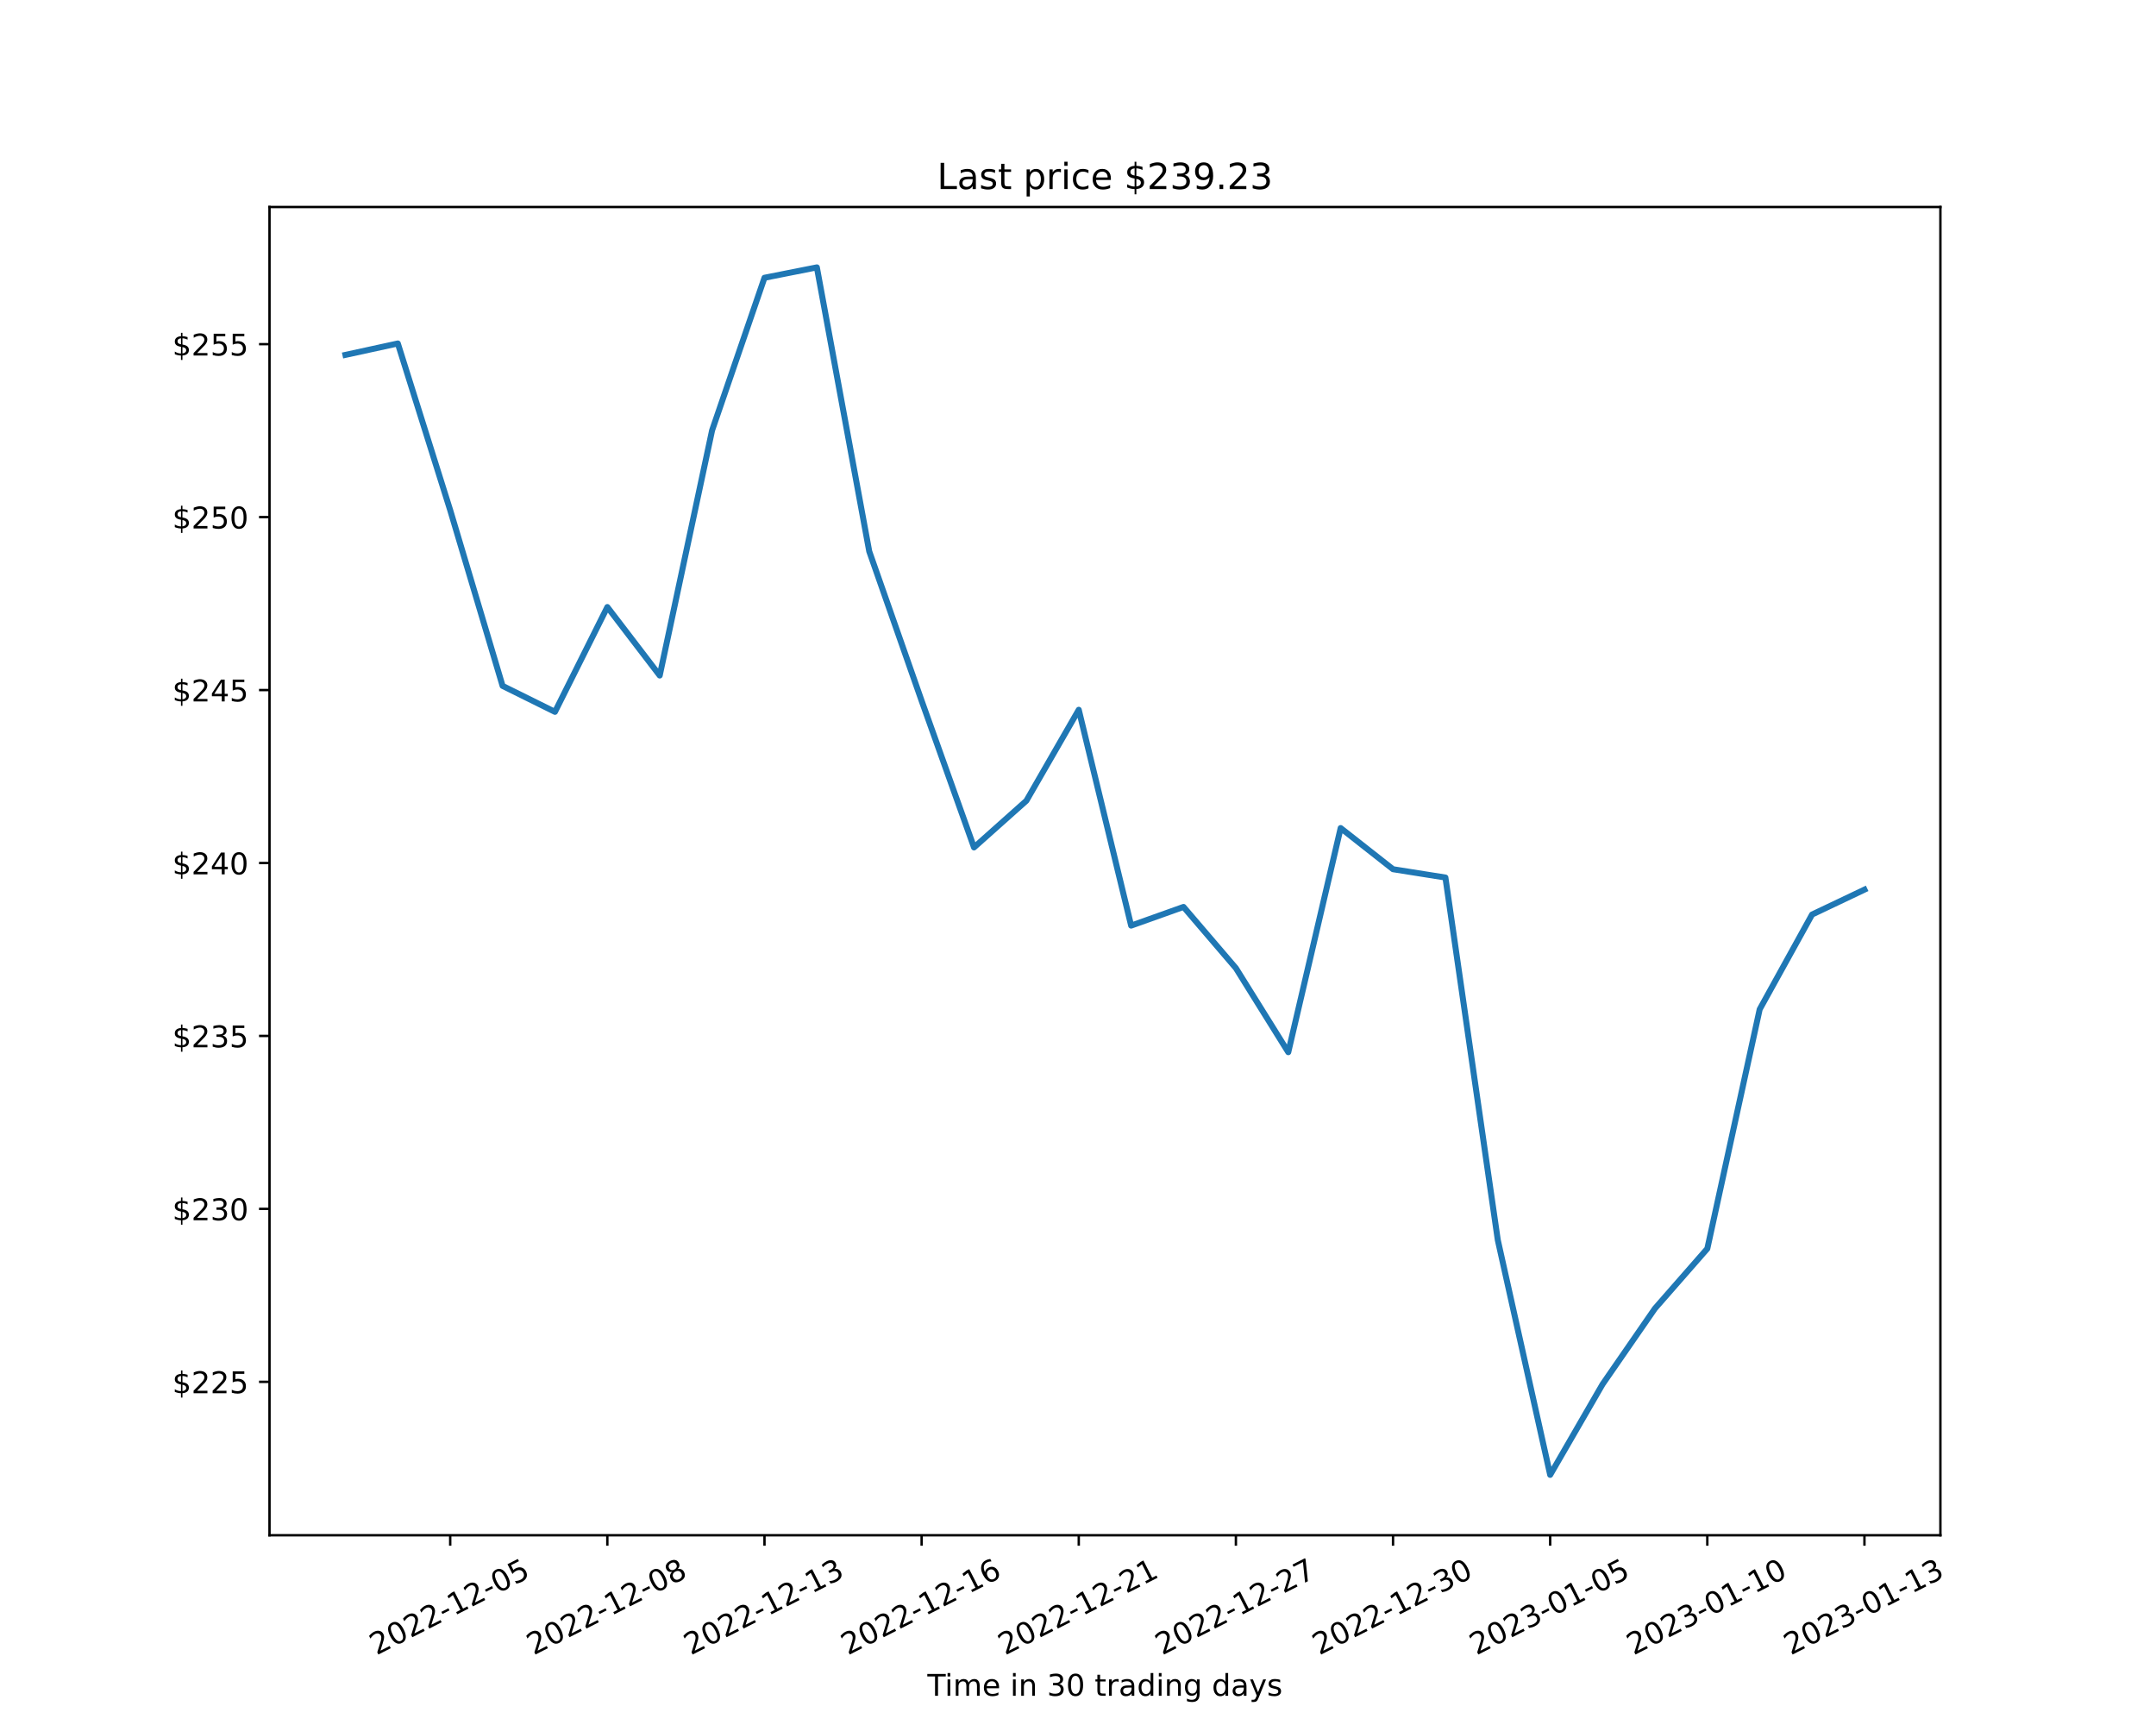
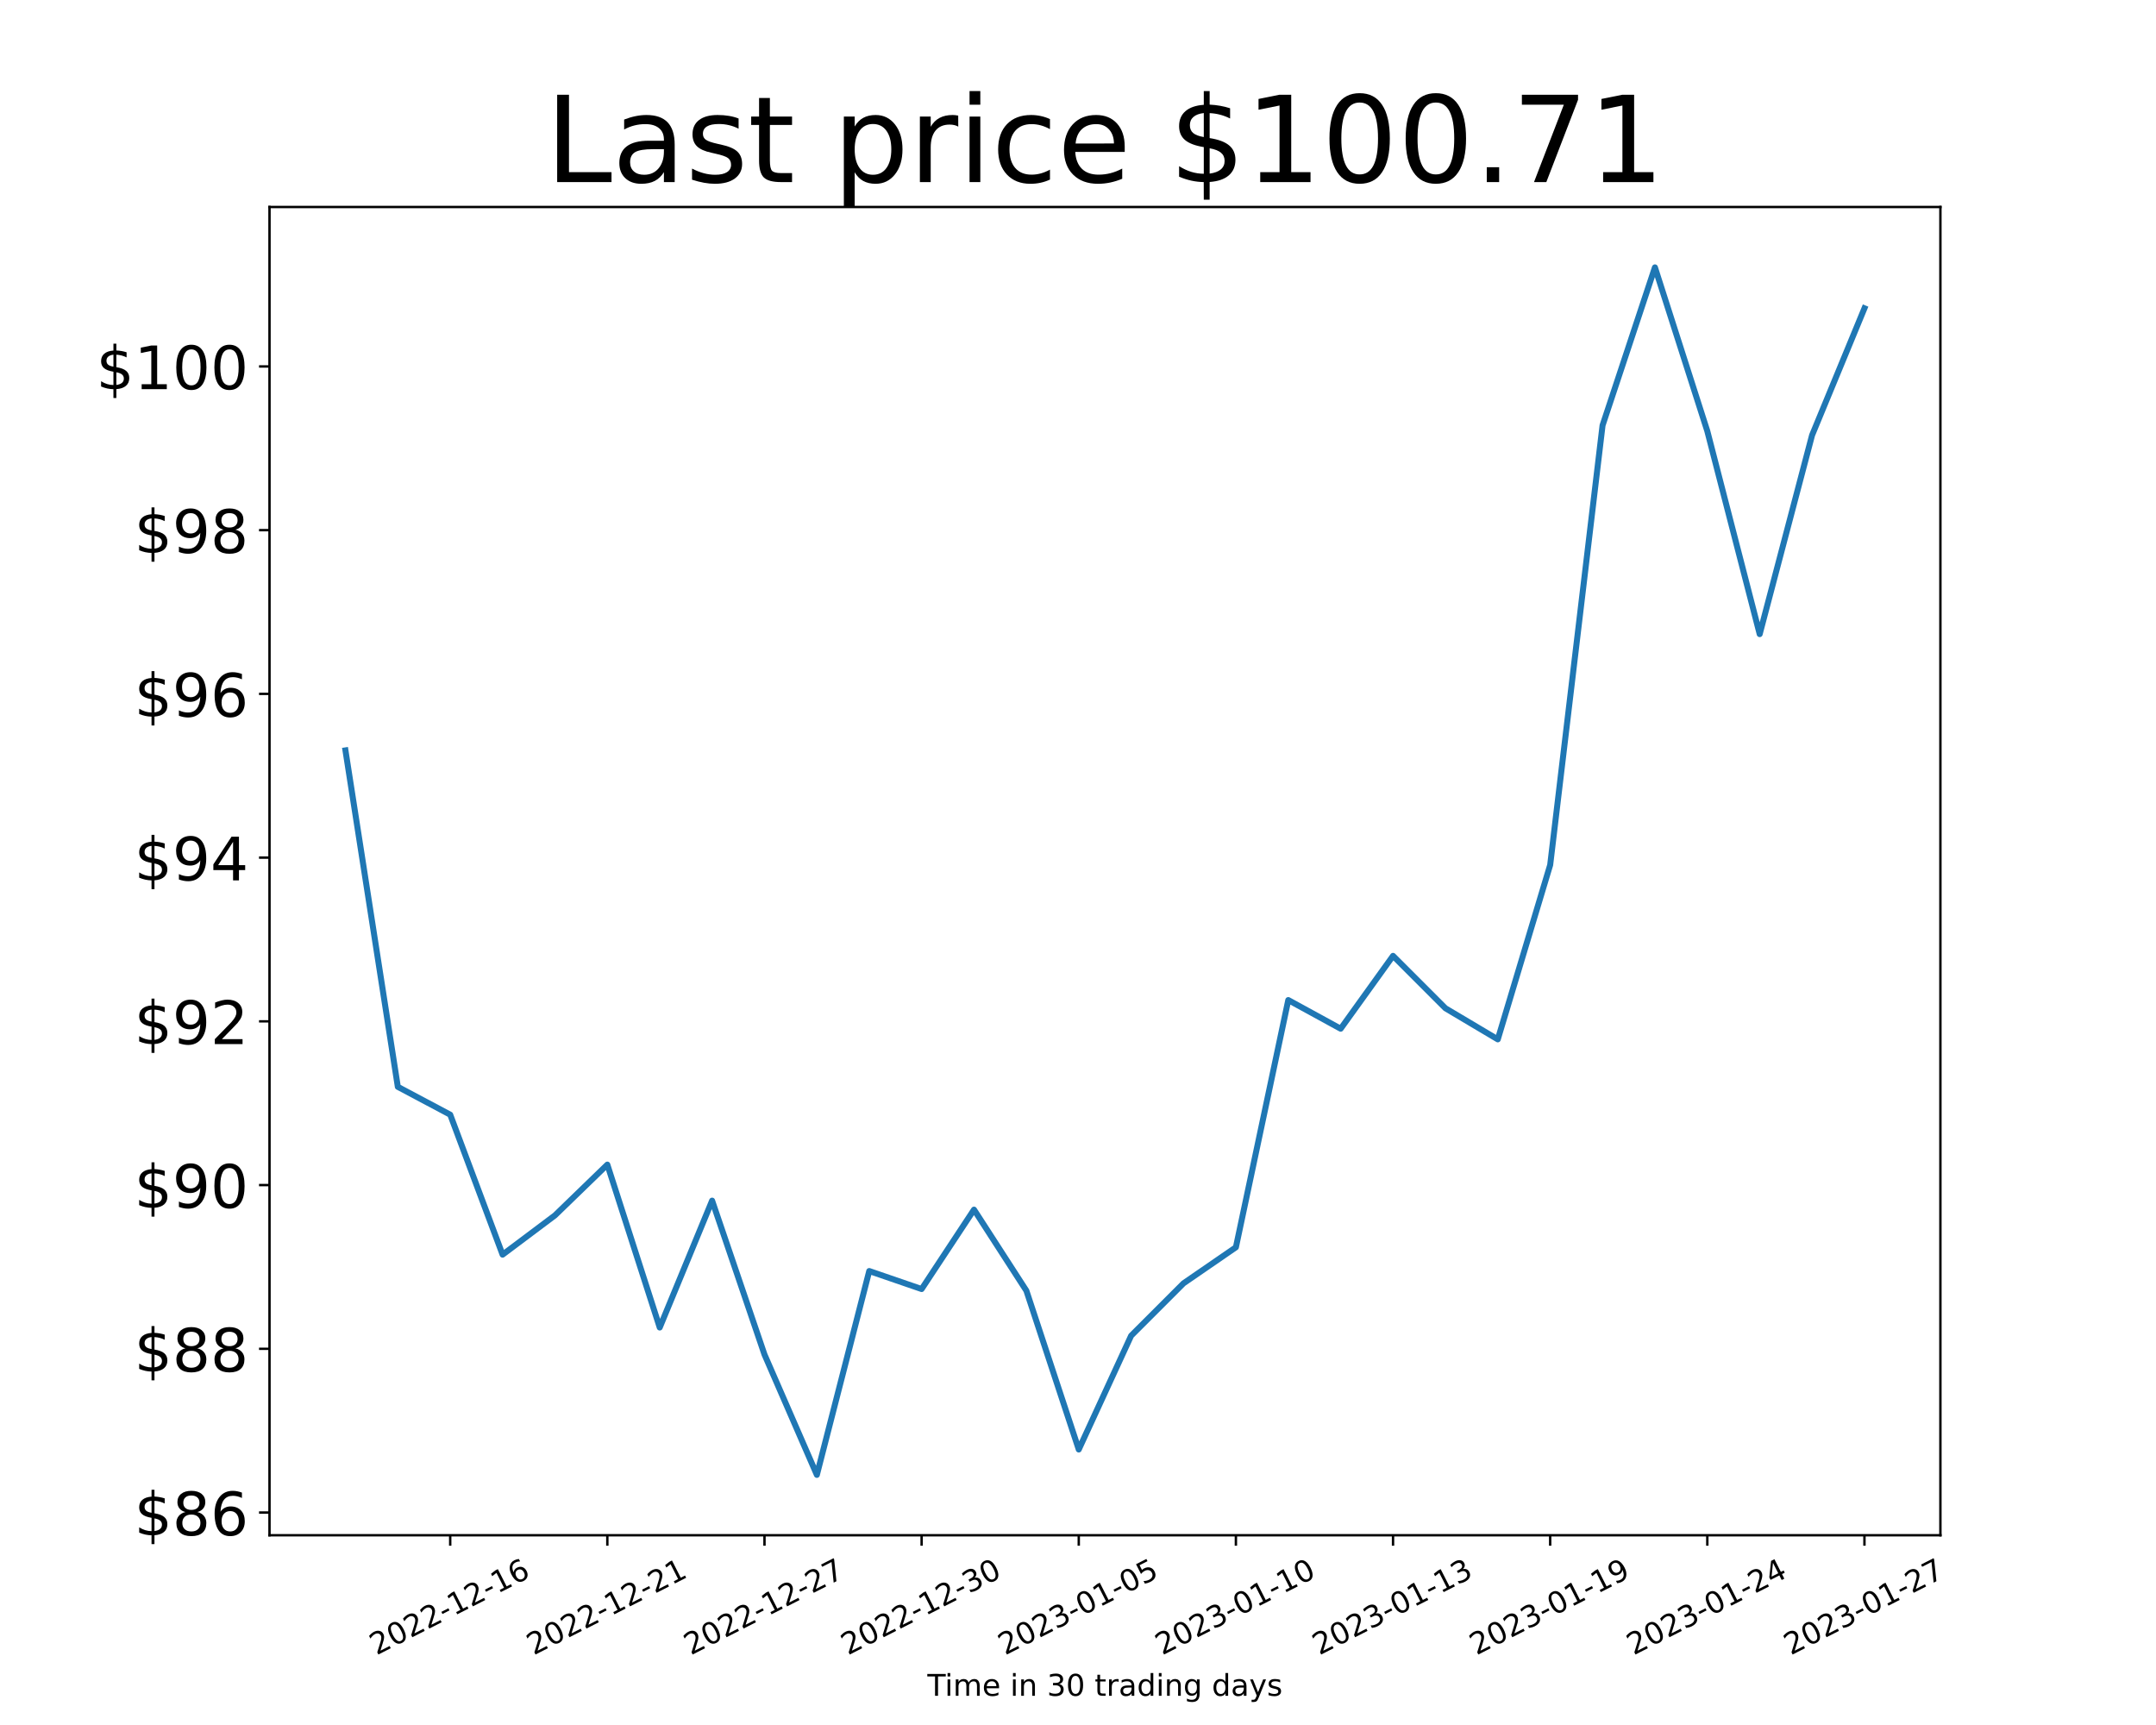
<svg xmlns="http://www.w3.org/2000/svg" xmlns:xlink="http://www.w3.org/1999/xlink" width="720pt" height="576pt" viewBox="0 0 720 576" version="1.1">
  <defs>
    <style type="text/css">*{stroke-linejoin: round; stroke-linecap: butt}</style>
  </defs>
  <g id="figure_1">
    <g id="patch_1">
      <path d="M 0 576  L 720 576  L 720 0  L 0 0  z " style="fill: #ffffff" />
    </g>
    <g id="axes_1">
      <g id="patch_2">
        <path d="M 90 512.64  L 648 512.64  L 648 69.12  L 90 69.12  z " style="fill: #ffffff" />
      </g>
      <g id="matplotlib.axis_1">
        <g id="xtick_1">
          <g id="line2d_1">
            <defs>
-               <path id="ma079483c7f" d="M 0 0  L 0 3.5  " style="stroke: #000000; stroke-width: 0.8" />
+               <path id="ma7ce0a9574" d="M 0 0  L 0 3.5  " style="stroke: #000000; stroke-width: 0.8" />
            </defs>
            <g>
-               <use xlink:href="#ma079483c7f" x="622.636" y="512.64" style="stroke: #000000; stroke-width: 0.8" />
+               <use xlink:href="#ma7ce0a9574" x="622.636" y="512.64" style="stroke: #000000; stroke-width: 0.8" />
            </g>
          </g>
          <g id="text_1">
            <g transform="translate(597.9984 552.7942) rotate(-27) scale(0.1 -0.1)">
              <defs>
                <path id="DejaVuSans-32" d="M 1228 531  L 3431 531  L 3431 0  L 469 0  L 469 531  Q 828 903 1448 1529  Q 2069 2156 2228 2338  Q 2531 2678 2651 2914  Q 2772 3150 2772 3378  Q 2772 3750 2511 3984  Q 2250 4219 1831 4219  Q 1534 4219 1204 4116  Q 875 4013 500 3803  L 500 4441  Q 881 4594 1212 4672  Q 1544 4750 1819 4750  Q 2544 4750 2975 4387  Q 3406 4025 3406 3419  Q 3406 3131 3298 2873  Q 3191 2616 2906 2266  Q 2828 2175 2409 1742  Q 1991 1309 1228 531  z " transform="scale(0.015625)" />
                <path id="DejaVuSans-30" d="M 2034 4250  Q 1547 4250 1301 3770  Q 1056 3291 1056 2328  Q 1056 1369 1301 889  Q 1547 409 2034 409  Q 2525 409 2770 889  Q 3016 1369 3016 2328  Q 3016 3291 2770 3770  Q 2525 4250 2034 4250  z M 2034 4750  Q 2819 4750 3233 4129  Q 3647 3509 3647 2328  Q 3647 1150 3233 529  Q 2819 -91 2034 -91  Q 1250 -91 836 529  Q 422 1150 422 2328  Q 422 3509 836 4129  Q 1250 4750 2034 4750  z " transform="scale(0.015625)" />
                <path id="DejaVuSans-33" d="M 2597 2516  Q 3050 2419 3304 2112  Q 3559 1806 3559 1356  Q 3559 666 3084 287  Q 2609 -91 1734 -91  Q 1441 -91 1130 -33  Q 819 25 488 141  L 488 750  Q 750 597 1062 519  Q 1375 441 1716 441  Q 2309 441 2620 675  Q 2931 909 2931 1356  Q 2931 1769 2642 2001  Q 2353 2234 1838 2234  L 1294 2234  L 1294 2753  L 1863 2753  Q 2328 2753 2575 2939  Q 2822 3125 2822 3475  Q 2822 3834 2567 4026  Q 2313 4219 1838 4219  Q 1578 4219 1281 4162  Q 984 4106 628 3988  L 628 4550  Q 988 4650 1302 4700  Q 1616 4750 1894 4750  Q 2613 4750 3031 4423  Q 3450 4097 3450 3541  Q 3450 3153 3228 2886  Q 3006 2619 2597 2516  z " transform="scale(0.015625)" />
                <path id="DejaVuSans-2d" d="M 313 2009  L 1997 2009  L 1997 1497  L 313 1497  L 313 2009  z " transform="scale(0.015625)" />
                <path id="DejaVuSans-31" d="M 794 531  L 1825 531  L 1825 4091  L 703 3866  L 703 4441  L 1819 4666  L 2450 4666  L 2450 531  L 3481 531  L 3481 0  L 794 0  L 794 531  z " transform="scale(0.015625)" />
-               </defs>
+                 <path id="DejaVuSans-37" d="M 525 4666  L 3525 4666  L 3525 4397  L 1831 0  L 1172 0  L 2766 4134  L 525 4134  L 525 4666  z " transform="scale(0.015625)" />
+               </defs>
+               <use xlink:href="#DejaVuSans-32" />
+               <use xlink:href="#DejaVuSans-30" x="63.623" />
+               <use xlink:href="#DejaVuSans-32" x="127.246" />
+               <use xlink:href="#DejaVuSans-33" x="190.869" />
+               <use xlink:href="#DejaVuSans-2d" x="254.492" />
+               <use xlink:href="#DejaVuSans-30" x="290.576" />
+               <use xlink:href="#DejaVuSans-31" x="354.199" />
+               <use xlink:href="#DejaVuSans-2d" x="417.822" />
+               <use xlink:href="#DejaVuSans-32" x="453.906" />
+               <use xlink:href="#DejaVuSans-37" x="517.529" />
+             </g>
+           </g>
+         </g>
+         <g id="xtick_2">
+           <g id="line2d_2">
+             <g>
+               <use xlink:href="#ma7ce0a9574" x="570.16" y="512.64" style="stroke: #000000; stroke-width: 0.8" />
+             </g>
+           </g>
+           <g id="text_2">
+             <g transform="translate(545.5219 552.7942) rotate(-27) scale(0.1 -0.1)">
+               <defs>
+                 <path id="DejaVuSans-34" d="M 2419 4116  L 825 1625  L 2419 1625  L 2419 4116  z M 2253 4666  L 3047 4666  L 3047 1625  L 3713 1625  L 3713 1100  L 3047 1100  L 3047 0  L 2419 0  L 2419 1100  L 313 1100  L 313 1709  L 2253 4666  z " transform="scale(0.015625)" />
+               </defs>
+               <use xlink:href="#DejaVuSans-32" />
+               <use xlink:href="#DejaVuSans-30" x="63.623" />
+               <use xlink:href="#DejaVuSans-32" x="127.246" />
+               <use xlink:href="#DejaVuSans-33" x="190.869" />
+               <use xlink:href="#DejaVuSans-2d" x="254.492" />
+               <use xlink:href="#DejaVuSans-30" x="290.576" />
+               <use xlink:href="#DejaVuSans-31" x="354.199" />
+               <use xlink:href="#DejaVuSans-2d" x="417.822" />
+               <use xlink:href="#DejaVuSans-32" x="453.906" />
+               <use xlink:href="#DejaVuSans-34" x="517.529" />
+             </g>
+           </g>
+         </g>
+         <g id="xtick_3">
+           <g id="line2d_3">
+             <g>
+               <use xlink:href="#ma7ce0a9574" x="517.683" y="512.64" style="stroke: #000000; stroke-width: 0.8" />
+             </g>
+           </g>
+           <g id="text_3">
+             <g transform="translate(493.0454 552.7942) rotate(-27) scale(0.1 -0.1)">
+               <defs>
+                 <path id="DejaVuSans-39" d="M 703 97  L 703 672  Q 941 559 1184 500  Q 1428 441 1663 441  Q 2288 441 2617 861  Q 2947 1281 2994 2138  Q 2813 1869 2534 1725  Q 2256 1581 1919 1581  Q 1219 1581 811 2004  Q 403 2428 403 3163  Q 403 3881 828 4315  Q 1253 4750 1959 4750  Q 2769 4750 3195 4129  Q 3622 3509 3622 2328  Q 3622 1225 3098 567  Q 2575 -91 1691 -91  Q 1453 -91 1209 -44  Q 966 3 703 97  z M 1959 2075  Q 2384 2075 2632 2365  Q 2881 2656 2881 3163  Q 2881 3666 2632 3958  Q 2384 4250 1959 4250  Q 1534 4250 1286 3958  Q 1038 3666 1038 3163  Q 1038 2656 1286 2365  Q 1534 2075 1959 2075  z " transform="scale(0.015625)" />
+               </defs>
+               <use xlink:href="#DejaVuSans-32" />
+               <use xlink:href="#DejaVuSans-30" x="63.623" />
+               <use xlink:href="#DejaVuSans-32" x="127.246" />
+               <use xlink:href="#DejaVuSans-33" x="190.869" />
+               <use xlink:href="#DejaVuSans-2d" x="254.492" />
+               <use xlink:href="#DejaVuSans-30" x="290.576" />
+               <use xlink:href="#DejaVuSans-31" x="354.199" />
+               <use xlink:href="#DejaVuSans-2d" x="417.822" />
+               <use xlink:href="#DejaVuSans-31" x="453.906" />
+               <use xlink:href="#DejaVuSans-39" x="517.529" />
+             </g>
+           </g>
+         </g>
+         <g id="xtick_4">
+           <g id="line2d_4">
+             <g>
+               <use xlink:href="#ma7ce0a9574" x="465.207" y="512.64" style="stroke: #000000; stroke-width: 0.8" />
+             </g>
+           </g>
+           <g id="text_4">
+             <g transform="translate(440.5689 552.7942) rotate(-27) scale(0.1 -0.1)">
              <use xlink:href="#DejaVuSans-32" />
              <use xlink:href="#DejaVuSans-30" x="63.623" />
              <use xlink:href="#DejaVuSans-32" x="127.246" />
              <use xlink:href="#DejaVuSans-33" x="190.869" />
              <use xlink:href="#DejaVuSans-2d" x="254.492" />
              <use xlink:href="#DejaVuSans-30" x="290.576" />
              <use xlink:href="#DejaVuSans-31" x="354.199" />
              <use xlink:href="#DejaVuSans-2d" x="417.822" />
              <use xlink:href="#DejaVuSans-31" x="453.906" />
              <use xlink:href="#DejaVuSans-33" x="517.529" />
            </g>
          </g>
        </g>
-         <g id="xtick_2">
-           <g id="line2d_2">
-             <g>
-               <use xlink:href="#ma079483c7f" x="570.16" y="512.64" style="stroke: #000000; stroke-width: 0.8" />
-             </g>
-           </g>
-           <g id="text_2">
-             <g transform="translate(545.5219 552.7942) rotate(-27) scale(0.1 -0.1)">
+         <g id="xtick_5">
+           <g id="line2d_5">
+             <g>
+               <use xlink:href="#ma7ce0a9574" x="412.73" y="512.64" style="stroke: #000000; stroke-width: 0.8" />
+             </g>
+           </g>
+           <g id="text_5">
+             <g transform="translate(388.0924 552.7942) rotate(-27) scale(0.1 -0.1)">
              <use xlink:href="#DejaVuSans-32" />
              <use xlink:href="#DejaVuSans-30" x="63.623" />
              <use xlink:href="#DejaVuSans-32" x="127.246" />
              <use xlink:href="#DejaVuSans-33" x="190.869" />
              <use xlink:href="#DejaVuSans-2d" x="254.492" />
              <use xlink:href="#DejaVuSans-30" x="290.576" />
              <use xlink:href="#DejaVuSans-31" x="354.199" />
              <use xlink:href="#DejaVuSans-2d" x="417.822" />
              <use xlink:href="#DejaVuSans-31" x="453.906" />
              <use xlink:href="#DejaVuSans-30" x="517.529" />
            </g>
          </g>
        </g>
-         <g id="xtick_3">
-           <g id="line2d_3">
-             <g>
-               <use xlink:href="#ma079483c7f" x="517.683" y="512.64" style="stroke: #000000; stroke-width: 0.8" />
-             </g>
-           </g>
-           <g id="text_3">
-             <g transform="translate(493.0454 552.7942) rotate(-27) scale(0.1 -0.1)">
+         <g id="xtick_6">
+           <g id="line2d_6">
+             <g>
+               <use xlink:href="#ma7ce0a9574" x="360.254" y="512.64" style="stroke: #000000; stroke-width: 0.8" />
+             </g>
+           </g>
+           <g id="text_6">
+             <g transform="translate(335.6159 552.7942) rotate(-27) scale(0.1 -0.1)">
              <defs>
                <path id="DejaVuSans-35" d="M 691 4666  L 3169 4666  L 3169 4134  L 1269 4134  L 1269 2991  Q 1406 3038 1543 3061  Q 1681 3084 1819 3084  Q 2600 3084 3056 2656  Q 3513 2228 3513 1497  Q 3513 744 3044 326  Q 2575 -91 1722 -91  Q 1428 -91 1123 -41  Q 819 9 494 109  L 494 744  Q 775 591 1075 516  Q 1375 441 1709 441  Q 2250 441 2565 725  Q 2881 1009 2881 1497  Q 2881 1984 2565 2268  Q 2250 2553 1709 2553  Q 1456 2553 1204 2497  Q 953 2441 691 2322  L 691 4666  z " transform="scale(0.015625)" />
              </defs>
              <use xlink:href="#DejaVuSans-32" />
              <use xlink:href="#DejaVuSans-30" x="63.623" />
              <use xlink:href="#DejaVuSans-32" x="127.246" />
              <use xlink:href="#DejaVuSans-33" x="190.869" />
              <use xlink:href="#DejaVuSans-2d" x="254.492" />
              <use xlink:href="#DejaVuSans-30" x="290.576" />
              <use xlink:href="#DejaVuSans-31" x="354.199" />
              <use xlink:href="#DejaVuSans-2d" x="417.822" />
              <use xlink:href="#DejaVuSans-30" x="453.906" />
              <use xlink:href="#DejaVuSans-35" x="517.529" />
            </g>
          </g>
        </g>
-         <g id="xtick_4">
-           <g id="line2d_4">
-             <g>
-               <use xlink:href="#ma079483c7f" x="465.207" y="512.64" style="stroke: #000000; stroke-width: 0.8" />
-             </g>
-           </g>
-           <g id="text_4">
-             <g transform="translate(440.5689 552.7942) rotate(-27) scale(0.1 -0.1)">
+         <g id="xtick_7">
+           <g id="line2d_7">
+             <g>
+               <use xlink:href="#ma7ce0a9574" x="307.777" y="512.64" style="stroke: #000000; stroke-width: 0.8" />
+             </g>
+           </g>
+           <g id="text_7">
+             <g transform="translate(283.1395 552.7942) rotate(-27) scale(0.1 -0.1)">
              <use xlink:href="#DejaVuSans-32" />
              <use xlink:href="#DejaVuSans-30" x="63.623" />
              <use xlink:href="#DejaVuSans-32" x="127.246" />
              <use xlink:href="#DejaVuSans-32" x="190.869" />
              <use xlink:href="#DejaVuSans-2d" x="254.492" />
              <use xlink:href="#DejaVuSans-31" x="290.576" />
              <use xlink:href="#DejaVuSans-32" x="354.199" />
              <use xlink:href="#DejaVuSans-2d" x="417.822" />
              <use xlink:href="#DejaVuSans-33" x="453.906" />
              <use xlink:href="#DejaVuSans-30" x="517.529" />
            </g>
          </g>
        </g>
-         <g id="xtick_5">
-           <g id="line2d_5">
-             <g>
-               <use xlink:href="#ma079483c7f" x="412.73" y="512.64" style="stroke: #000000; stroke-width: 0.8" />
-             </g>
-           </g>
-           <g id="text_5">
-             <g transform="translate(388.0924 552.7942) rotate(-27) scale(0.1 -0.1)">
-               <defs>
-                 <path id="DejaVuSans-37" d="M 525 4666  L 3525 4666  L 3525 4397  L 1831 0  L 1172 0  L 2766 4134  L 525 4134  L 525 4666  z " transform="scale(0.015625)" />
-               </defs>
+         <g id="xtick_8">
+           <g id="line2d_8">
+             <g>
+               <use xlink:href="#ma7ce0a9574" x="255.301" y="512.64" style="stroke: #000000; stroke-width: 0.8" />
+             </g>
+           </g>
+           <g id="text_8">
+             <g transform="translate(230.663 552.7942) rotate(-27) scale(0.1 -0.1)">
              <use xlink:href="#DejaVuSans-32" />
              <use xlink:href="#DejaVuSans-30" x="63.623" />
              <use xlink:href="#DejaVuSans-32" x="127.246" />
              <use xlink:href="#DejaVuSans-32" x="190.869" />
              <use xlink:href="#DejaVuSans-2d" x="254.492" />
              <use xlink:href="#DejaVuSans-31" x="290.576" />
              <use xlink:href="#DejaVuSans-32" x="354.199" />
              <use xlink:href="#DejaVuSans-2d" x="417.822" />
              <use xlink:href="#DejaVuSans-32" x="453.906" />
              <use xlink:href="#DejaVuSans-37" x="517.529" />
            </g>
          </g>
        </g>
-         <g id="xtick_6">
-           <g id="line2d_6">
-             <g>
-               <use xlink:href="#ma079483c7f" x="360.254" y="512.64" style="stroke: #000000; stroke-width: 0.8" />
-             </g>
-           </g>
-           <g id="text_6">
-             <g transform="translate(335.6159 552.7942) rotate(-27) scale(0.1 -0.1)">
+         <g id="xtick_9">
+           <g id="line2d_9">
+             <g>
+               <use xlink:href="#ma7ce0a9574" x="202.824" y="512.64" style="stroke: #000000; stroke-width: 0.8" />
+             </g>
+           </g>
+           <g id="text_9">
+             <g transform="translate(178.1865 552.7942) rotate(-27) scale(0.1 -0.1)">
              <use xlink:href="#DejaVuSans-32" />
              <use xlink:href="#DejaVuSans-30" x="63.623" />
              <use xlink:href="#DejaVuSans-32" x="127.246" />
              <use xlink:href="#DejaVuSans-32" x="190.869" />
              <use xlink:href="#DejaVuSans-2d" x="254.492" />
              <use xlink:href="#DejaVuSans-31" x="290.576" />
              <use xlink:href="#DejaVuSans-32" x="354.199" />
              <use xlink:href="#DejaVuSans-2d" x="417.822" />
              <use xlink:href="#DejaVuSans-32" x="453.906" />
              <use xlink:href="#DejaVuSans-31" x="517.529" />
            </g>
          </g>
        </g>
-         <g id="xtick_7">
-           <g id="line2d_7">
-             <g>
-               <use xlink:href="#ma079483c7f" x="307.777" y="512.64" style="stroke: #000000; stroke-width: 0.8" />
-             </g>
-           </g>
-           <g id="text_7">
-             <g transform="translate(283.1395 552.7942) rotate(-27) scale(0.1 -0.1)">
+         <g id="xtick_10">
+           <g id="line2d_10">
+             <g>
+               <use xlink:href="#ma7ce0a9574" x="150.348" y="512.64" style="stroke: #000000; stroke-width: 0.8" />
+             </g>
+           </g>
+           <g id="text_10">
+             <g transform="translate(125.71 552.7942) rotate(-27) scale(0.1 -0.1)">
              <defs>
                <path id="DejaVuSans-36" d="M 2113 2584  Q 1688 2584 1439 2293  Q 1191 2003 1191 1497  Q 1191 994 1439 701  Q 1688 409 2113 409  Q 2538 409 2786 701  Q 3034 994 3034 1497  Q 3034 2003 2786 2293  Q 2538 2584 2113 2584  z M 3366 4563  L 3366 3988  Q 3128 4100 2886 4159  Q 2644 4219 2406 4219  Q 1781 4219 1451 3797  Q 1122 3375 1075 2522  Q 1259 2794 1537 2939  Q 1816 3084 2150 3084  Q 2853 3084 3261 2657  Q 3669 2231 3669 1497  Q 3669 778 3244 343  Q 2819 -91 2113 -91  Q 1303 -91 875 529  Q 447 1150 447 2328  Q 447 3434 972 4092  Q 1497 4750 2381 4750  Q 2619 4750 2861 4703  Q 3103 4656 3366 4563  z " transform="scale(0.015625)" />
              </defs>
              <use xlink:href="#DejaVuSans-32" />
              <use xlink:href="#DejaVuSans-30" x="63.623" />
              <use xlink:href="#DejaVuSans-32" x="127.246" />
              <use xlink:href="#DejaVuSans-32" x="190.869" />
              <use xlink:href="#DejaVuSans-2d" x="254.492" />
              <use xlink:href="#DejaVuSans-31" x="290.576" />
              <use xlink:href="#DejaVuSans-32" x="354.199" />
              <use xlink:href="#DejaVuSans-2d" x="417.822" />
              <use xlink:href="#DejaVuSans-31" x="453.906" />
              <use xlink:href="#DejaVuSans-36" x="517.529" />
-             </g>
-           </g>
-         </g>
-         <g id="xtick_8">
-           <g id="line2d_8">
-             <g>
-               <use xlink:href="#ma079483c7f" x="255.301" y="512.64" style="stroke: #000000; stroke-width: 0.8" />
-             </g>
-           </g>
-           <g id="text_8">
-             <g transform="translate(230.663 552.7942) rotate(-27) scale(0.1 -0.1)">
-               <use xlink:href="#DejaVuSans-32" />
-               <use xlink:href="#DejaVuSans-30" x="63.623" />
-               <use xlink:href="#DejaVuSans-32" x="127.246" />
-               <use xlink:href="#DejaVuSans-32" x="190.869" />
-               <use xlink:href="#DejaVuSans-2d" x="254.492" />
-               <use xlink:href="#DejaVuSans-31" x="290.576" />
-               <use xlink:href="#DejaVuSans-32" x="354.199" />
-               <use xlink:href="#DejaVuSans-2d" x="417.822" />
-               <use xlink:href="#DejaVuSans-31" x="453.906" />
-               <use xlink:href="#DejaVuSans-33" x="517.529" />
-             </g>
-           </g>
-         </g>
-         <g id="xtick_9">
-           <g id="line2d_9">
-             <g>
-               <use xlink:href="#ma079483c7f" x="202.824" y="512.64" style="stroke: #000000; stroke-width: 0.8" />
-             </g>
-           </g>
-           <g id="text_9">
-             <g transform="translate(178.1865 552.7942) rotate(-27) scale(0.1 -0.1)">
-               <defs>
-                 <path id="DejaVuSans-38" d="M 2034 2216  Q 1584 2216 1326 1975  Q 1069 1734 1069 1313  Q 1069 891 1326 650  Q 1584 409 2034 409  Q 2484 409 2743 651  Q 3003 894 3003 1313  Q 3003 1734 2745 1975  Q 2488 2216 2034 2216  z M 1403 2484  Q 997 2584 770 2862  Q 544 3141 544 3541  Q 544 4100 942 4425  Q 1341 4750 2034 4750  Q 2731 4750 3128 4425  Q 3525 4100 3525 3541  Q 3525 3141 3298 2862  Q 3072 2584 2669 2484  Q 3125 2378 3379 2068  Q 3634 1759 3634 1313  Q 3634 634 3220 271  Q 2806 -91 2034 -91  Q 1263 -91 848 271  Q 434 634 434 1313  Q 434 1759 690 2068  Q 947 2378 1403 2484  z M 1172 3481  Q 1172 3119 1398 2916  Q 1625 2713 2034 2713  Q 2441 2713 2670 2916  Q 2900 3119 2900 3481  Q 2900 3844 2670 4047  Q 2441 4250 2034 4250  Q 1625 4250 1398 4047  Q 1172 3844 1172 3481  z " transform="scale(0.015625)" />
-               </defs>
-               <use xlink:href="#DejaVuSans-32" />
-               <use xlink:href="#DejaVuSans-30" x="63.623" />
-               <use xlink:href="#DejaVuSans-32" x="127.246" />
-               <use xlink:href="#DejaVuSans-32" x="190.869" />
-               <use xlink:href="#DejaVuSans-2d" x="254.492" />
-               <use xlink:href="#DejaVuSans-31" x="290.576" />
-               <use xlink:href="#DejaVuSans-32" x="354.199" />
-               <use xlink:href="#DejaVuSans-2d" x="417.822" />
-               <use xlink:href="#DejaVuSans-30" x="453.906" />
-               <use xlink:href="#DejaVuSans-38" x="517.529" />
-             </g>
-           </g>
-         </g>
-         <g id="xtick_10">
-           <g id="line2d_10">
-             <g>
-               <use xlink:href="#ma079483c7f" x="150.348" y="512.64" style="stroke: #000000; stroke-width: 0.8" />
-             </g>
-           </g>
-           <g id="text_10">
-             <g transform="translate(125.71 552.7942) rotate(-27) scale(0.1 -0.1)">
-               <use xlink:href="#DejaVuSans-32" />
-               <use xlink:href="#DejaVuSans-30" x="63.623" />
-               <use xlink:href="#DejaVuSans-32" x="127.246" />
-               <use xlink:href="#DejaVuSans-32" x="190.869" />
-               <use xlink:href="#DejaVuSans-2d" x="254.492" />
-               <use xlink:href="#DejaVuSans-31" x="290.576" />
-               <use xlink:href="#DejaVuSans-32" x="354.199" />
-               <use xlink:href="#DejaVuSans-2d" x="417.822" />
-               <use xlink:href="#DejaVuSans-30" x="453.906" />
-               <use xlink:href="#DejaVuSans-35" x="517.529" />
            </g>
          </g>
        </g>
        <g id="text_11">
          <g transform="translate(309.7016 566.2457) scale(0.1 -0.1)">
            <defs>
              <path id="DejaVuSans-54" d="M -19 4666  L 3928 4666  L 3928 4134  L 2272 4134  L 2272 0  L 1638 0  L 1638 4134  L -19 4134  L -19 4666  z " transform="scale(0.015625)" />
              <path id="DejaVuSans-69" d="M 603 3500  L 1178 3500  L 1178 0  L 603 0  L 603 3500  z M 603 4863  L 1178 4863  L 1178 4134  L 603 4134  L 603 4863  z " transform="scale(0.015625)" />
              <path id="DejaVuSans-6d" d="M 3328 2828  Q 3544 3216 3844 3400  Q 4144 3584 4550 3584  Q 5097 3584 5394 3201  Q 5691 2819 5691 2113  L 5691 0  L 5113 0  L 5113 2094  Q 5113 2597 4934 2840  Q 4756 3084 4391 3084  Q 3944 3084 3684 2787  Q 3425 2491 3425 1978  L 3425 0  L 2847 0  L 2847 2094  Q 2847 2600 2669 2842  Q 2491 3084 2119 3084  Q 1678 3084 1418 2786  Q 1159 2488 1159 1978  L 1159 0  L 581 0  L 581 3500  L 1159 3500  L 1159 2956  Q 1356 3278 1631 3431  Q 1906 3584 2284 3584  Q 2666 3584 2933 3390  Q 3200 3197 3328 2828  z " transform="scale(0.015625)" />
              <path id="DejaVuSans-65" d="M 3597 1894  L 3597 1613  L 953 1613  Q 991 1019 1311 708  Q 1631 397 2203 397  Q 2534 397 2845 478  Q 3156 559 3463 722  L 3463 178  Q 3153 47 2828 -22  Q 2503 -91 2169 -91  Q 1331 -91 842 396  Q 353 884 353 1716  Q 353 2575 817 3079  Q 1281 3584 2069 3584  Q 2775 3584 3186 3129  Q 3597 2675 3597 1894  z M 3022 2063  Q 3016 2534 2758 2815  Q 2500 3097 2075 3097  Q 1594 3097 1305 2825  Q 1016 2553 972 2059  L 3022 2063  z " transform="scale(0.015625)" />
              <path id="DejaVuSans-20" transform="scale(0.015625)" />
              <path id="DejaVuSans-6e" d="M 3513 2113  L 3513 0  L 2938 0  L 2938 2094  Q 2938 2591 2744 2837  Q 2550 3084 2163 3084  Q 1697 3084 1428 2787  Q 1159 2491 1159 1978  L 1159 0  L 581 0  L 581 3500  L 1159 3500  L 1159 2956  Q 1366 3272 1645 3428  Q 1925 3584 2291 3584  Q 2894 3584 3203 3211  Q 3513 2838 3513 2113  z " transform="scale(0.015625)" />
              <path id="DejaVuSans-74" d="M 1172 4494  L 1172 3500  L 2356 3500  L 2356 3053  L 1172 3053  L 1172 1153  Q 1172 725 1289 603  Q 1406 481 1766 481  L 2356 481  L 2356 0  L 1766 0  Q 1100 0 847 248  Q 594 497 594 1153  L 594 3053  L 172 3053  L 172 3500  L 594 3500  L 594 4494  L 1172 4494  z " transform="scale(0.015625)" />
              <path id="DejaVuSans-72" d="M 2631 2963  Q 2534 3019 2420 3045  Q 2306 3072 2169 3072  Q 1681 3072 1420 2755  Q 1159 2438 1159 1844  L 1159 0  L 581 0  L 581 3500  L 1159 3500  L 1159 2956  Q 1341 3275 1631 3429  Q 1922 3584 2338 3584  Q 2397 3584 2469 3576  Q 2541 3569 2628 3553  L 2631 2963  z " transform="scale(0.015625)" />
              <path id="DejaVuSans-61" d="M 2194 1759  Q 1497 1759 1228 1600  Q 959 1441 959 1056  Q 959 750 1161 570  Q 1363 391 1709 391  Q 2188 391 2477 730  Q 2766 1069 2766 1631  L 2766 1759  L 2194 1759  z M 3341 1997  L 3341 0  L 2766 0  L 2766 531  Q 2569 213 2275 61  Q 1981 -91 1556 -91  Q 1019 -91 701 211  Q 384 513 384 1019  Q 384 1609 779 1909  Q 1175 2209 1959 2209  L 2766 2209  L 2766 2266  Q 2766 2663 2505 2880  Q 2244 3097 1772 3097  Q 1472 3097 1187 3025  Q 903 2953 641 2809  L 641 3341  Q 956 3463 1253 3523  Q 1550 3584 1831 3584  Q 2591 3584 2966 3190  Q 3341 2797 3341 1997  z " transform="scale(0.015625)" />
              <path id="DejaVuSans-64" d="M 2906 2969  L 2906 4863  L 3481 4863  L 3481 0  L 2906 0  L 2906 525  Q 2725 213 2448 61  Q 2172 -91 1784 -91  Q 1150 -91 751 415  Q 353 922 353 1747  Q 353 2572 751 3078  Q 1150 3584 1784 3584  Q 2172 3584 2448 3432  Q 2725 3281 2906 2969  z M 947 1747  Q 947 1113 1208 752  Q 1469 391 1925 391  Q 2381 391 2643 752  Q 2906 1113 2906 1747  Q 2906 2381 2643 2742  Q 2381 3103 1925 3103  Q 1469 3103 1208 2742  Q 947 2381 947 1747  z " transform="scale(0.015625)" />
              <path id="DejaVuSans-67" d="M 2906 1791  Q 2906 2416 2648 2759  Q 2391 3103 1925 3103  Q 1463 3103 1205 2759  Q 947 2416 947 1791  Q 947 1169 1205 825  Q 1463 481 1925 481  Q 2391 481 2648 825  Q 2906 1169 2906 1791  z M 3481 434  Q 3481 -459 3084 -895  Q 2688 -1331 1869 -1331  Q 1566 -1331 1297 -1286  Q 1028 -1241 775 -1147  L 775 -588  Q 1028 -725 1275 -790  Q 1522 -856 1778 -856  Q 2344 -856 2625 -561  Q 2906 -266 2906 331  L 2906 616  Q 2728 306 2450 153  Q 2172 0 1784 0  Q 1141 0 747 490  Q 353 981 353 1791  Q 353 2603 747 3093  Q 1141 3584 1784 3584  Q 2172 3584 2450 3431  Q 2728 3278 2906 2969  L 2906 3500  L 3481 3500  L 3481 434  z " transform="scale(0.015625)" />
              <path id="DejaVuSans-79" d="M 2059 -325  Q 1816 -950 1584 -1140  Q 1353 -1331 966 -1331  L 506 -1331  L 506 -850  L 844 -850  Q 1081 -850 1212 -737  Q 1344 -625 1503 -206  L 1606 56  L 191 3500  L 800 3500  L 1894 763  L 2988 3500  L 3597 3500  L 2059 -325  z " transform="scale(0.015625)" />
              <path id="DejaVuSans-73" d="M 2834 3397  L 2834 2853  Q 2591 2978 2328 3040  Q 2066 3103 1784 3103  Q 1356 3103 1142 2972  Q 928 2841 928 2578  Q 928 2378 1081 2264  Q 1234 2150 1697 2047  L 1894 2003  Q 2506 1872 2764 1633  Q 3022 1394 3022 966  Q 3022 478 2636 193  Q 2250 -91 1575 -91  Q 1294 -91 989 -36  Q 684 19 347 128  L 347 722  Q 666 556 975 473  Q 1284 391 1588 391  Q 1994 391 2212 530  Q 2431 669 2431 922  Q 2431 1156 2273 1281  Q 2116 1406 1581 1522  L 1381 1569  Q 847 1681 609 1914  Q 372 2147 372 2553  Q 372 3047 722 3315  Q 1072 3584 1716 3584  Q 2034 3584 2315 3537  Q 2597 3491 2834 3397  z " transform="scale(0.015625)" />
            </defs>
            <use xlink:href="#DejaVuSans-54" />
            <use xlink:href="#DejaVuSans-69" x="57.959" />
            <use xlink:href="#DejaVuSans-6d" x="85.742" />
            <use xlink:href="#DejaVuSans-65" x="183.154" />
            <use xlink:href="#DejaVuSans-20" x="244.678" />
            <use xlink:href="#DejaVuSans-69" x="276.465" />
            <use xlink:href="#DejaVuSans-6e" x="304.248" />
            <use xlink:href="#DejaVuSans-20" x="367.627" />
            <use xlink:href="#DejaVuSans-33" x="399.414" />
            <use xlink:href="#DejaVuSans-30" x="463.037" />
            <use xlink:href="#DejaVuSans-20" x="526.66" />
            <use xlink:href="#DejaVuSans-74" x="558.447" />
            <use xlink:href="#DejaVuSans-72" x="597.656" />
            <use xlink:href="#DejaVuSans-61" x="638.77" />
            <use xlink:href="#DejaVuSans-64" x="700.049" />
            <use xlink:href="#DejaVuSans-69" x="763.525" />
            <use xlink:href="#DejaVuSans-6e" x="791.309" />
            <use xlink:href="#DejaVuSans-67" x="854.688" />
            <use xlink:href="#DejaVuSans-20" x="918.164" />
            <use xlink:href="#DejaVuSans-64" x="949.951" />
            <use xlink:href="#DejaVuSans-61" x="1013.428" />
            <use xlink:href="#DejaVuSans-79" x="1074.707" />
            <use xlink:href="#DejaVuSans-73" x="1133.887" />
          </g>
        </g>
      </g>
      <g id="matplotlib.axis_2">
        <g id="ytick_1">
          <g id="line2d_11">
            <defs>
-               <path id="mc8173c9ed2" d="M 0 0  L -3.5 0  " style="stroke: #000000; stroke-width: 0.8" />
+               <path id="m5f34919e0a" d="M 0 0  L -3.5 0  " style="stroke: #000000; stroke-width: 0.8" />
            </defs>
            <g>
-               <use xlink:href="#mc8173c9ed2" x="90" y="461.411" style="stroke: #000000; stroke-width: 0.8" />
+               <use xlink:href="#m5f34919e0a" x="90" y="505.054" style="stroke: #000000; stroke-width: 0.8" />
            </g>
          </g>
          <g id="text_12">
-             <g transform="translate(57.55 465.2105) scale(0.1 -0.1)">
+             <g transform="translate(44.825 512.6528) scale(0.2 -0.2)">
              <defs>
                <path id="DejaVuSans-24" d="M 2163 -941  L 1850 -941  L 1847 0  Q 1519 6 1191 76  Q 863 147 531 288  L 531 850  Q 850 650 1176 548  Q 1503 447 1850 444  L 1850 1869  Q 1159 1981 845 2250  Q 531 2519 531 2988  Q 531 3497 872 3790  Q 1213 4084 1850 4128  L 1850 4863  L 2163 4863  L 2163 4138  Q 2453 4125 2725 4076  Q 2997 4028 3256 3944  L 3256 3397  Q 2997 3528 2723 3600  Q 2450 3672 2163 3684  L 2163 2350  Q 2872 2241 3206 1959  Q 3541 1678 3541 1191  Q 3541 663 3186 358  Q 2831 53 2163 6  L 2163 -941  z M 1850 2406  L 1850 3688  Q 1488 3647 1297 3481  Q 1106 3316 1106 3041  Q 1106 2772 1282 2622  Q 1459 2472 1850 2406  z M 2163 1806  L 2163 453  Q 2559 506 2761 678  Q 2963 850 2963 1131  Q 2963 1406 2770 1568  Q 2578 1731 2163 1806  z " transform="scale(0.015625)" />
-               </defs>
-               <use xlink:href="#DejaVuSans-24" />
-               <use xlink:href="#DejaVuSans-32" x="63.623" />
-               <use xlink:href="#DejaVuSans-32" x="127.246" />
-               <use xlink:href="#DejaVuSans-35" x="190.869" />
+                 <path id="DejaVuSans-38" d="M 2034 2216  Q 1584 2216 1326 1975  Q 1069 1734 1069 1313  Q 1069 891 1326 650  Q 1584 409 2034 409  Q 2484 409 2743 651  Q 3003 894 3003 1313  Q 3003 1734 2745 1975  Q 2488 2216 2034 2216  z M 1403 2484  Q 997 2584 770 2862  Q 544 3141 544 3541  Q 544 4100 942 4425  Q 1341 4750 2034 4750  Q 2731 4750 3128 4425  Q 3525 4100 3525 3541  Q 3525 3141 3298 2862  Q 3072 2584 2669 2484  Q 3125 2378 3379 2068  Q 3634 1759 3634 1313  Q 3634 634 3220 271  Q 2806 -91 2034 -91  Q 1263 -91 848 271  Q 434 634 434 1313  Q 434 1759 690 2068  Q 947 2378 1403 2484  z M 1172 3481  Q 1172 3119 1398 2916  Q 1625 2713 2034 2713  Q 2441 2713 2670 2916  Q 2900 3119 2900 3481  Q 2900 3844 2670 4047  Q 2441 4250 2034 4250  Q 1625 4250 1398 4047  Q 1172 3844 1172 3481  z " transform="scale(0.015625)" />
+               </defs>
+               <use xlink:href="#DejaVuSans-24" />
+               <use xlink:href="#DejaVuSans-38" x="63.623" />
+               <use xlink:href="#DejaVuSans-36" x="127.246" />
            </g>
          </g>
        </g>
        <g id="ytick_2">
          <g id="line2d_12">
            <g>
-               <use xlink:href="#mc8173c9ed2" x="90" y="403.663" style="stroke: #000000; stroke-width: 0.8" />
+               <use xlink:href="#m5f34919e0a" x="90" y="450.383" style="stroke: #000000; stroke-width: 0.8" />
            </g>
          </g>
          <g id="text_13">
-             <g transform="translate(57.55 407.462) scale(0.1 -0.1)">
-               <use xlink:href="#DejaVuSans-24" />
-               <use xlink:href="#DejaVuSans-32" x="63.623" />
-               <use xlink:href="#DejaVuSans-33" x="127.246" />
-               <use xlink:href="#DejaVuSans-30" x="190.869" />
+             <g transform="translate(44.825 457.9816) scale(0.2 -0.2)">
+               <use xlink:href="#DejaVuSans-24" />
+               <use xlink:href="#DejaVuSans-38" x="63.623" />
+               <use xlink:href="#DejaVuSans-38" x="127.246" />
            </g>
          </g>
        </g>
        <g id="ytick_3">
          <g id="line2d_13">
            <g>
-               <use xlink:href="#mc8173c9ed2" x="90" y="345.914" style="stroke: #000000; stroke-width: 0.8" />
+               <use xlink:href="#m5f34919e0a" x="90" y="395.712" style="stroke: #000000; stroke-width: 0.8" />
            </g>
          </g>
          <g id="text_14">
-             <g transform="translate(57.55 349.7135) scale(0.1 -0.1)">
-               <use xlink:href="#DejaVuSans-24" />
-               <use xlink:href="#DejaVuSans-32" x="63.623" />
-               <use xlink:href="#DejaVuSans-33" x="127.246" />
-               <use xlink:href="#DejaVuSans-35" x="190.869" />
+             <g transform="translate(44.825 403.3104) scale(0.2 -0.2)">
+               <use xlink:href="#DejaVuSans-24" />
+               <use xlink:href="#DejaVuSans-39" x="63.623" />
+               <use xlink:href="#DejaVuSans-30" x="127.246" />
            </g>
          </g>
        </g>
        <g id="ytick_4">
          <g id="line2d_14">
            <g>
-               <use xlink:href="#mc8173c9ed2" x="90" y="288.166" style="stroke: #000000; stroke-width: 0.8" />
+               <use xlink:href="#m5f34919e0a" x="90" y="341.041" style="stroke: #000000; stroke-width: 0.8" />
            </g>
          </g>
          <g id="text_15">
-             <g transform="translate(57.55 291.965) scale(0.1 -0.1)">
-               <defs>
-                 <path id="DejaVuSans-34" d="M 2419 4116  L 825 1625  L 2419 1625  L 2419 4116  z M 2253 4666  L 3047 4666  L 3047 1625  L 3713 1625  L 3713 1100  L 3047 1100  L 3047 0  L 2419 0  L 2419 1100  L 313 1100  L 313 1709  L 2253 4666  z " transform="scale(0.015625)" />
-               </defs>
-               <use xlink:href="#DejaVuSans-24" />
-               <use xlink:href="#DejaVuSans-32" x="63.623" />
-               <use xlink:href="#DejaVuSans-34" x="127.246" />
-               <use xlink:href="#DejaVuSans-30" x="190.869" />
+             <g transform="translate(44.825 348.6393) scale(0.2 -0.2)">
+               <use xlink:href="#DejaVuSans-24" />
+               <use xlink:href="#DejaVuSans-39" x="63.623" />
+               <use xlink:href="#DejaVuSans-32" x="127.246" />
            </g>
          </g>
        </g>
        <g id="ytick_5">
          <g id="line2d_15">
            <g>
-               <use xlink:href="#mc8173c9ed2" x="90" y="230.417" style="stroke: #000000; stroke-width: 0.8" />
+               <use xlink:href="#m5f34919e0a" x="90" y="286.37" style="stroke: #000000; stroke-width: 0.8" />
            </g>
          </g>
          <g id="text_16">
-             <g transform="translate(57.55 234.2165) scale(0.1 -0.1)">
-               <use xlink:href="#DejaVuSans-24" />
-               <use xlink:href="#DejaVuSans-32" x="63.623" />
+             <g transform="translate(44.825 293.9681) scale(0.2 -0.2)">
+               <use xlink:href="#DejaVuSans-24" />
+               <use xlink:href="#DejaVuSans-39" x="63.623" />
              <use xlink:href="#DejaVuSans-34" x="127.246" />
-               <use xlink:href="#DejaVuSans-35" x="190.869" />
            </g>
          </g>
        </g>
        <g id="ytick_6">
          <g id="line2d_16">
            <g>
-               <use xlink:href="#mc8173c9ed2" x="90" y="172.669" style="stroke: #000000; stroke-width: 0.8" />
+               <use xlink:href="#m5f34919e0a" x="90" y="231.698" style="stroke: #000000; stroke-width: 0.8" />
            </g>
          </g>
          <g id="text_17">
-             <g transform="translate(57.55 176.468) scale(0.1 -0.1)">
-               <use xlink:href="#DejaVuSans-24" />
-               <use xlink:href="#DejaVuSans-32" x="63.623" />
-               <use xlink:href="#DejaVuSans-35" x="127.246" />
-               <use xlink:href="#DejaVuSans-30" x="190.869" />
+             <g transform="translate(44.825 239.2969) scale(0.2 -0.2)">
+               <use xlink:href="#DejaVuSans-24" />
+               <use xlink:href="#DejaVuSans-39" x="63.623" />
+               <use xlink:href="#DejaVuSans-36" x="127.246" />
            </g>
          </g>
        </g>
        <g id="ytick_7">
          <g id="line2d_17">
            <g>
-               <use xlink:href="#mc8173c9ed2" x="90" y="114.92" style="stroke: #000000; stroke-width: 0.8" />
+               <use xlink:href="#m5f34919e0a" x="90" y="177.027" style="stroke: #000000; stroke-width: 0.8" />
            </g>
          </g>
          <g id="text_18">
-             <g transform="translate(57.55 118.7196) scale(0.1 -0.1)">
-               <use xlink:href="#DejaVuSans-24" />
-               <use xlink:href="#DejaVuSans-32" x="63.623" />
-               <use xlink:href="#DejaVuSans-35" x="127.246" />
-               <use xlink:href="#DejaVuSans-35" x="190.869" />
-             </g>
-           </g>
-         </g>
-       </g>
-       <g id="line2d_18">
-         <path d="M 622.636 297.059  L 605.144 305.375  L 587.652 337.021  L 570.16 416.945  L 552.668 436.926  L 535.176 462.22  L 517.683 492.48  L 500.191 414.058  L 482.699 293.017  L 465.207 290.245  L 447.715 276.501  L 430.223 351.343  L 412.73 323.277  L 395.238 302.834  L 377.746 309.071  L 360.254 237.001  L 342.762 267.376  L 325.27 282.968  L 307.777 233.998  L 290.285 184.103  L 272.793 89.28  L 255.301 92.745  L 237.809 143.679  L 220.317 225.566  L 202.824 202.698  L 185.332 237.694  L 167.84 229.031  L 150.348 170.359  L 132.856 114.689  L 115.364 118.501  " clip-path="url(#p32c5c8f659)" style="fill: none; stroke: #1f77b4; stroke-width: 2; stroke-linecap: square" />
+             <g transform="translate(44.825 184.6257) scale(0.2 -0.2)">
+               <use xlink:href="#DejaVuSans-24" />
+               <use xlink:href="#DejaVuSans-39" x="63.623" />
+               <use xlink:href="#DejaVuSans-38" x="127.246" />
+             </g>
+           </g>
+         </g>
+         <g id="ytick_8">
+           <g id="line2d_18">
+             <g>
+               <use xlink:href="#m5f34919e0a" x="90" y="122.356" style="stroke: #000000; stroke-width: 0.8" />
+             </g>
+           </g>
+           <g id="text_19">
+             <g transform="translate(32.1 129.9545) scale(0.2 -0.2)">
+               <use xlink:href="#DejaVuSans-24" />
+               <use xlink:href="#DejaVuSans-31" x="63.623" />
+               <use xlink:href="#DejaVuSans-30" x="127.246" />
+               <use xlink:href="#DejaVuSans-30" x="190.869" />
+             </g>
+           </g>
+         </g>
+       </g>
+       <g id="line2d_19">
+         <path d="M 622.636 102.948  L 605.144 145.318  L 587.652 211.743  L 570.16 143.951  L 552.668 89.28  L 535.176 142.038  L 517.683 288.83  L 500.191 347.055  L 482.699 336.667  L 465.207 319.172  L 447.715 343.501  L 430.223 333.934  L 412.73 416.487  L 395.238 428.515  L 377.746 446.009  L 360.254 484.006  L 342.762 430.975  L 325.27 403.913  L 307.777 430.428  L 290.285 424.414  L 272.793 492.48  L 255.301 452.297  L 237.809 400.906  L 220.317 443.276  L 202.824 388.878  L 185.332 405.826  L 167.84 418.947  L 150.348 372.203  L 132.856 362.909  L 115.364 250.56  " clip-path="url(#pd30136d723)" style="fill: none; stroke: #1f77b4; stroke-width: 2; stroke-linecap: square" />
      </g>
      <g id="patch_3">
        <path d="M 90 512.64  L 90 69.12  " style="fill: none; stroke: #000000; stroke-width: 0.8; stroke-linejoin: miter; stroke-linecap: square" />
      </g>
      <g id="patch_4">
        <path d="M 648 512.64  L 648 69.12  " style="fill: none; stroke: #000000; stroke-width: 0.8; stroke-linejoin: miter; stroke-linecap: square" />
      </g>
      <g id="patch_5">
        <path d="M 90 512.64  L 648 512.64  " style="fill: none; stroke: #000000; stroke-width: 0.8; stroke-linejoin: miter; stroke-linecap: square" />
      </g>
      <g id="patch_6">
        <path d="M 90 69.12  L 648 69.12  " style="fill: none; stroke: #000000; stroke-width: 0.8; stroke-linejoin: miter; stroke-linecap: square" />
      </g>
-       <g id="text_19">
-         <g transform="translate(312.9431 63.12) scale(0.12 -0.12)">
+       <g id="text_20">
+         <g transform="translate(182.1438 60.80125) scale(0.4 -0.4)">
          <defs>
            <path id="DejaVuSans-4c" d="M 628 4666  L 1259 4666  L 1259 531  L 3531 531  L 3531 0  L 628 0  L 628 4666  z " transform="scale(0.015625)" />
            <path id="DejaVuSans-70" d="M 1159 525  L 1159 -1331  L 581 -1331  L 581 3500  L 1159 3500  L 1159 2969  Q 1341 3281 1617 3432  Q 1894 3584 2278 3584  Q 2916 3584 3314 3078  Q 3713 2572 3713 1747  Q 3713 922 3314 415  Q 2916 -91 2278 -91  Q 1894 -91 1617 61  Q 1341 213 1159 525  z M 3116 1747  Q 3116 2381 2855 2742  Q 2594 3103 2138 3103  Q 1681 3103 1420 2742  Q 1159 2381 1159 1747  Q 1159 1113 1420 752  Q 1681 391 2138 391  Q 2594 391 2855 752  Q 3116 1113 3116 1747  z " transform="scale(0.015625)" />
            <path id="DejaVuSans-63" d="M 3122 3366  L 3122 2828  Q 2878 2963 2633 3030  Q 2388 3097 2138 3097  Q 1578 3097 1268 2742  Q 959 2388 959 1747  Q 959 1106 1268 751  Q 1578 397 2138 397  Q 2388 397 2633 464  Q 2878 531 3122 666  L 3122 134  Q 2881 22 2623 -34  Q 2366 -91 2075 -91  Q 1284 -91 818 406  Q 353 903 353 1747  Q 353 2603 823 3093  Q 1294 3584 2113 3584  Q 2378 3584 2631 3529  Q 2884 3475 3122 3366  z " transform="scale(0.015625)" />
-             <path id="DejaVuSans-39" d="M 703 97  L 703 672  Q 941 559 1184 500  Q 1428 441 1663 441  Q 2288 441 2617 861  Q 2947 1281 2994 2138  Q 2813 1869 2534 1725  Q 2256 1581 1919 1581  Q 1219 1581 811 2004  Q 403 2428 403 3163  Q 403 3881 828 4315  Q 1253 4750 1959 4750  Q 2769 4750 3195 4129  Q 3622 3509 3622 2328  Q 3622 1225 3098 567  Q 2575 -91 1691 -91  Q 1453 -91 1209 -44  Q 966 3 703 97  z M 1959 2075  Q 2384 2075 2632 2365  Q 2881 2656 2881 3163  Q 2881 3666 2632 3958  Q 2384 4250 1959 4250  Q 1534 4250 1286 3958  Q 1038 3666 1038 3163  Q 1038 2656 1286 2365  Q 1534 2075 1959 2075  z " transform="scale(0.015625)" />
            <path id="DejaVuSans-2e" d="M 684 794  L 1344 794  L 1344 0  L 684 0  L 684 794  z " transform="scale(0.015625)" />
          </defs>
          <use xlink:href="#DejaVuSans-4c" />
          <use xlink:href="#DejaVuSans-61" x="55.713" />
          <use xlink:href="#DejaVuSans-73" x="116.992" />
          <use xlink:href="#DejaVuSans-74" x="169.092" />
          <use xlink:href="#DejaVuSans-20" x="208.301" />
          <use xlink:href="#DejaVuSans-70" x="240.088" />
          <use xlink:href="#DejaVuSans-72" x="303.564" />
          <use xlink:href="#DejaVuSans-69" x="344.678" />
          <use xlink:href="#DejaVuSans-63" x="372.461" />
          <use xlink:href="#DejaVuSans-65" x="427.441" />
          <use xlink:href="#DejaVuSans-20" x="488.965" />
          <use xlink:href="#DejaVuSans-24" x="520.752" />
-           <use xlink:href="#DejaVuSans-32" x="584.375" />
-           <use xlink:href="#DejaVuSans-33" x="647.998" />
-           <use xlink:href="#DejaVuSans-39" x="711.621" />
+           <use xlink:href="#DejaVuSans-31" x="584.375" />
+           <use xlink:href="#DejaVuSans-30" x="647.998" />
+           <use xlink:href="#DejaVuSans-30" x="711.621" />
          <use xlink:href="#DejaVuSans-2e" x="775.244" />
-           <use xlink:href="#DejaVuSans-32" x="807.031" />
-           <use xlink:href="#DejaVuSans-33" x="870.654" />
+           <use xlink:href="#DejaVuSans-37" x="807.031" />
+           <use xlink:href="#DejaVuSans-31" x="870.654" />
        </g>
      </g>
    </g>
  </g>
  <defs>
-     <clipPath id="p32c5c8f659">
+     <clipPath id="pd30136d723">
      <rect x="90" y="69.12" width="558" height="443.52" />
    </clipPath>
  </defs>
</svg>
